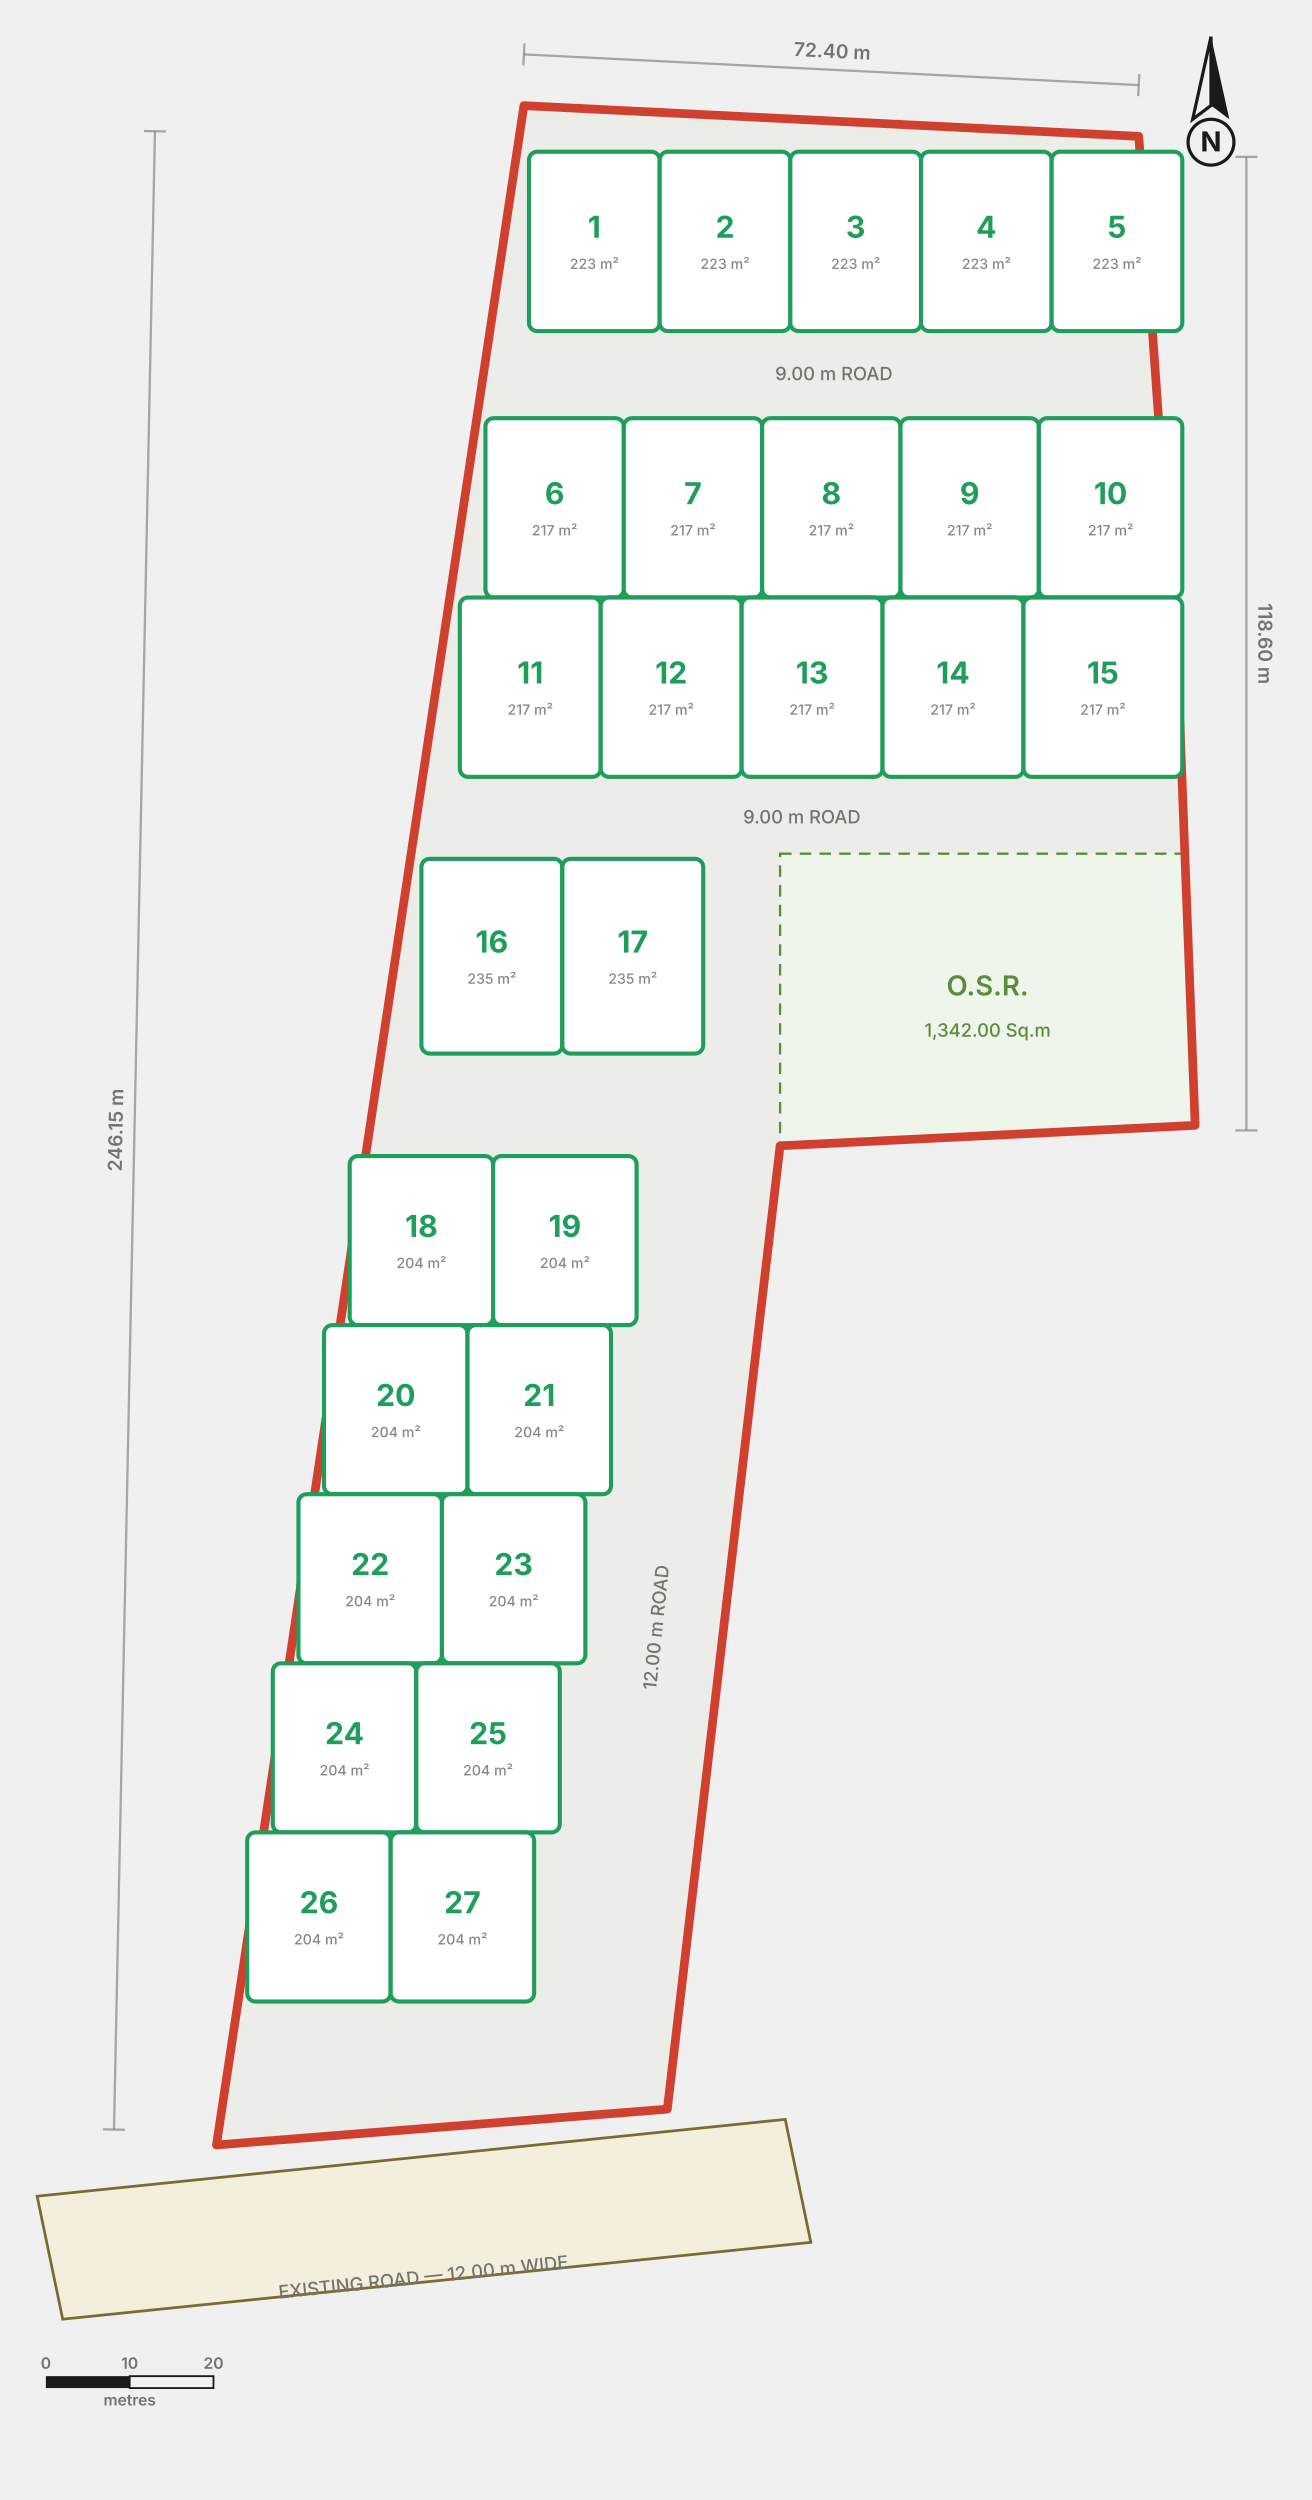
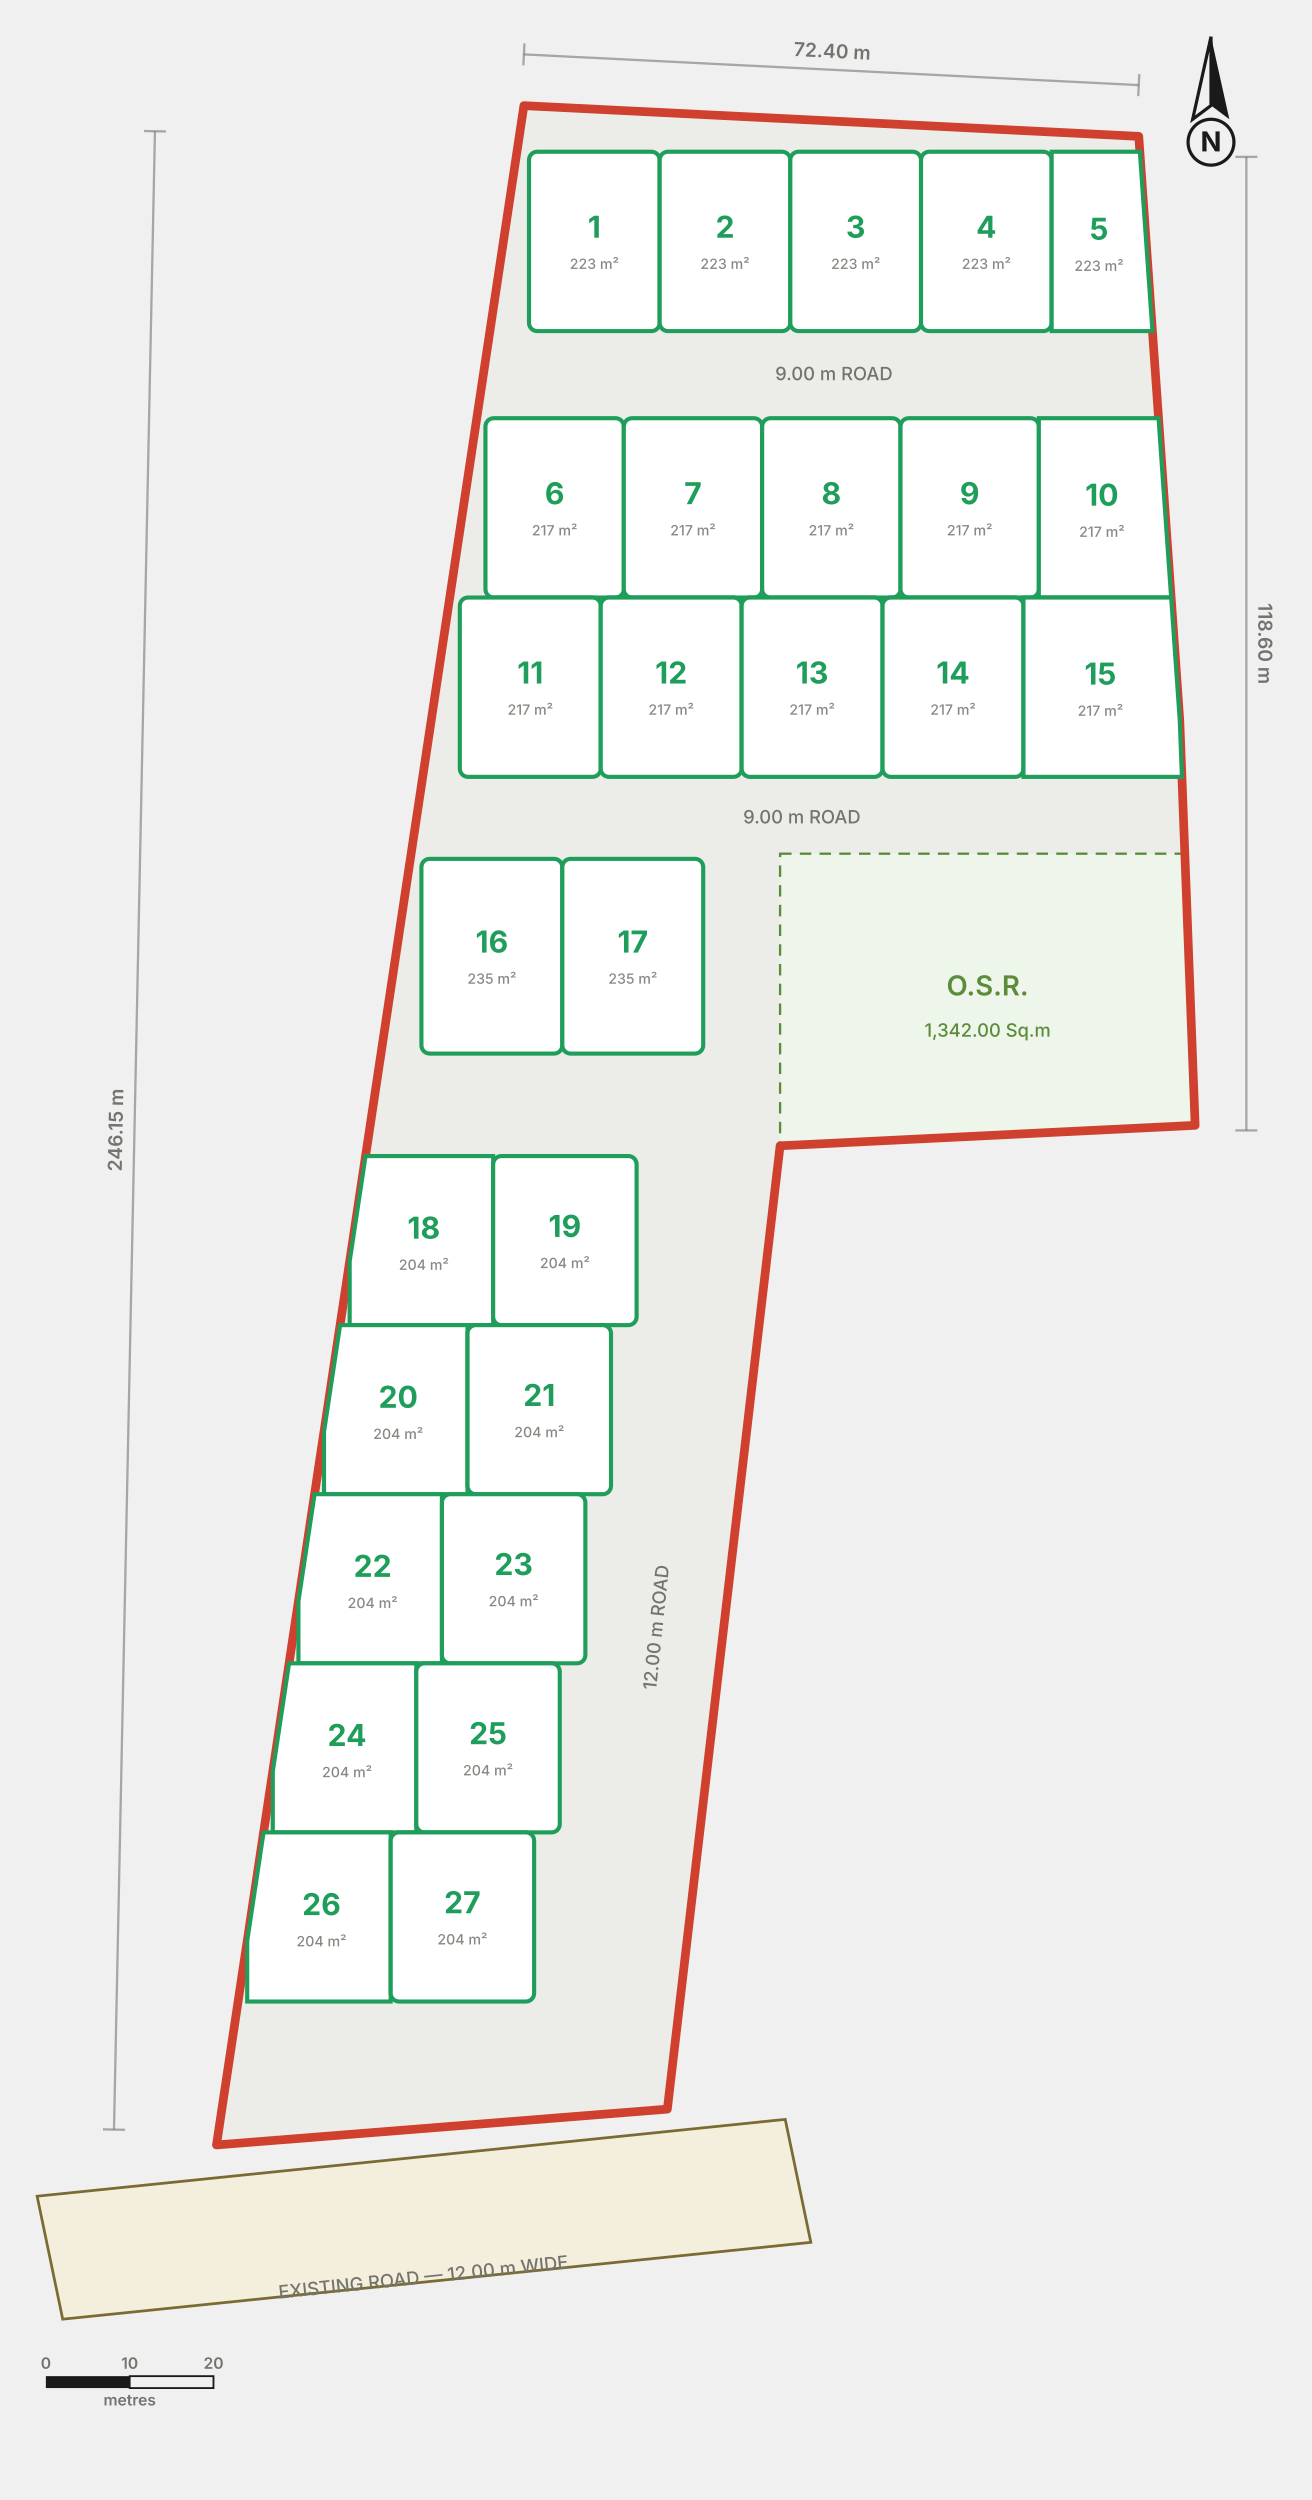
<svg xmlns="http://www.w3.org/2000/svg" viewBox="36 110 286 545" width="572" height="1090" role="img" aria-label="Edappadi — Poolavari Layout — sanctioned layout plan">
  <defs>
    <style>.pn{font:700 6.6px Inter,Helvetica,Arial,sans-serif;fill:#1e9e5a;text-anchor:middle}.pa{font:500 3.1px Inter,Helvetica,Arial,sans-serif;fill:#74746e;text-anchor:middle;opacity:.85}.sl{font:600 3.4px Inter,Helvetica,Arial,sans-serif;fill:#74746e;text-anchor:middle}.rl{font:500 4px Inter,Helvetica,Arial,sans-serif;fill:#74746e;text-anchor:middle}.ol{font:600 6px Inter,Helvetica,Arial,sans-serif;fill:#5b8c3a;text-anchor:middle}.os{font:500 4px Inter,Helvetica,Arial,sans-serif;fill:#5b8c3a;text-anchor:middle}.dl{font:600 4.2px Inter,Helvetica,Arial,sans-serif;fill:#74746e;text-anchor:middle}</style>
  </defs>
  <polygon points="150.21,133.03 284.25,139.73 293.19,267.07 296.54,355.32 206.06,359.78 181.48,569.79 83.19,577.6" fill="#ececE8" />
  <polygon points="206.06,296.11 294.29,296.11 296.54,355.32 206.06,359.78" fill="#eef5ea" stroke="#5b8c3a" stroke-width="0.5" stroke-dasharray="2.5 1.8" />
  <polygon points="44.09,588.77 49.67,615.58 212.76,598.83 207.18,572.02" fill="#f4efdc" stroke="#7a6b32" stroke-width="0.6" />
  <polygon points="150.21,133.03 284.25,139.73 293.19,267.07 296.54,355.32 206.06,359.78 181.48,569.79 83.19,577.6" fill="none" stroke="#d0402f" stroke-width="1.9" stroke-linejoin="round" />
  <g id="plots">
    <g id="plot-1" data-plot="1" data-block="A" data-area-sqm="223.26" data-size="12.2x18.3" data-facing="south">
      <rect x="151.32" y="143.08" width="28.49" height="39.1" rx="1.8" fill="#ffffff" stroke="#1e9e5a" stroke-width="0.9" />
      <text class="pn" x="165.56" y="161.83">1</text>
      <text class="pa" x="165.56" y="168.63">223 m²</text>
    </g>
    <g id="plot-2" data-plot="2" data-block="A" data-area-sqm="223.26" data-size="12.2x18.3" data-facing="south">
      <rect x="179.81" y="143.08" width="28.48" height="39.1" rx="1.8" fill="#ffffff" stroke="#1e9e5a" stroke-width="0.9" />
      <text class="pn" x="194.05" y="161.83">2</text>
      <text class="pa" x="194.05" y="168.63">223 m²</text>
    </g>
    <g id="plot-3" data-plot="3" data-block="A" data-area-sqm="223.26" data-size="12.2x18.3" data-facing="south">
      <rect x="208.29" y="143.08" width="28.49" height="39.1" rx="1.8" fill="#ffffff" stroke="#1e9e5a" stroke-width="0.9" />
-       <text class="pn" x="222.53" y="161.83">3</text>
-       <text class="pa" x="222.53" y="168.63">223 m²</text>
+       <text class="pn" x="222.54" y="161.83">3</text>
+       <text class="pa" x="222.54" y="168.63">223 m²</text>
    </g>
    <g id="plot-4" data-plot="4" data-block="A" data-area-sqm="223.26" data-size="12.2x18.3" data-facing="south">
      <rect x="236.78" y="143.08" width="28.48" height="39.1" rx="1.8" fill="#ffffff" stroke="#1e9e5a" stroke-width="0.9" />
      <text class="pn" x="251.02" y="161.83">4</text>
      <text class="pa" x="251.02" y="168.63">223 m²</text>
    </g>
    <g id="plot-5" data-plot="5" data-block="A" data-area-sqm="223.26" data-size="12.2x18.3" data-facing="south">
-       <rect x="265.26" y="143.08" width="28.48" height="39.1" rx="1.8" fill="#ffffff" stroke="#1e9e5a" stroke-width="0.9" />
-       <text class="pn" x="279.5" y="161.83">5</text>
-       <text class="pa" x="279.5" y="168.63">223 m²</text>
+       <polygon points="265.26,182.18 265.26,143.08 284.49,143.08 287.23,182.18" fill="#ffffff" stroke="#1e9e5a" stroke-width="0.9" />
+       <text class="pn" x="275.58" y="162.26">5</text>
+       <text class="pa" x="275.58" y="169.06">223 m²</text>
    </g>
    <g id="plot-6" data-plot="6" data-block="B" data-area-sqm="217.16" data-size="12.2x17.8" data-facing="north">
      <rect x="141.83" y="201.17" width="30.16" height="39.09" rx="1.8" fill="#ffffff" stroke="#1e9e5a" stroke-width="0.9" />
-       <text class="pn" x="156.91" y="219.91">6</text>
-       <text class="pa" x="156.91" y="226.71">217 m²</text>
+       <text class="pn" x="156.91" y="219.92">6</text>
+       <text class="pa" x="156.91" y="226.72">217 m²</text>
    </g>
    <g id="plot-7" data-plot="7" data-block="B" data-area-sqm="217.16" data-size="12.2x17.8" data-facing="north">
      <rect x="171.99" y="201.17" width="30.16" height="39.09" rx="1.8" fill="#ffffff" stroke="#1e9e5a" stroke-width="0.9" />
      <text class="pn" x="187.07" y="219.91">7</text>
      <text class="pa" x="187.07" y="226.71">217 m²</text>
    </g>
    <g id="plot-8" data-plot="8" data-block="B" data-area-sqm="217.16" data-size="12.2x17.8" data-facing="north">
      <rect x="202.15" y="201.17" width="30.16" height="39.09" rx="1.8" fill="#ffffff" stroke="#1e9e5a" stroke-width="0.9" />
-       <text class="pn" x="217.23" y="219.91">8</text>
-       <text class="pa" x="217.23" y="226.71">217 m²</text>
+       <text class="pn" x="217.23" y="219.92">8</text>
+       <text class="pa" x="217.23" y="226.72">217 m²</text>
    </g>
    <g id="plot-9" data-plot="9" data-block="B" data-area-sqm="217.16" data-size="12.2x17.8" data-facing="north">
      <rect x="232.31" y="201.17" width="30.16" height="39.09" rx="1.8" fill="#ffffff" stroke="#1e9e5a" stroke-width="0.9" />
      <text class="pn" x="247.39" y="219.91">9</text>
      <text class="pa" x="247.39" y="226.71">217 m²</text>
    </g>
    <g id="plot-10" data-plot="10" data-block="B" data-area-sqm="217.16" data-size="12.2x17.8" data-facing="north">
-       <rect x="262.47" y="201.17" width="31.27" height="39.09" rx="1.8" fill="#ffffff" stroke="#1e9e5a" stroke-width="0.9" />
-       <text class="pn" x="278.11" y="219.91">10</text>
-       <text class="pa" x="278.11" y="226.71">217 m²</text>
+       <polygon points="262.47,240.26 262.47,201.17 288.56,201.17 291.31,240.26" fill="#ffffff" stroke="#1e9e5a" stroke-width="0.9" />
+       <text class="pn" x="276.21" y="220.24">10</text>
+       <text class="pa" x="276.21" y="227.04">217 m²</text>
    </g>
    <g id="plot-11" data-plot="11" data-block="C" data-area-sqm="217.16" data-size="12.2x17.8" data-facing="south">
      <rect x="136.24" y="240.26" width="30.72" height="39.1" rx="1.8" fill="#ffffff" stroke="#1e9e5a" stroke-width="0.9" />
      <text class="pn" x="151.6" y="259.01">11</text>
      <text class="pa" x="151.6" y="265.81">217 m²</text>
    </g>
    <g id="plot-12" data-plot="12" data-block="C" data-area-sqm="217.16" data-size="12.2x17.8" data-facing="south">
      <rect x="166.96" y="240.26" width="30.72" height="39.1" rx="1.8" fill="#ffffff" stroke="#1e9e5a" stroke-width="0.9" />
      <text class="pn" x="182.32" y="259.01">12</text>
      <text class="pa" x="182.32" y="265.81">217 m²</text>
    </g>
    <g id="plot-13" data-plot="13" data-block="C" data-area-sqm="217.16" data-size="12.2x17.8" data-facing="south">
      <rect x="197.68" y="240.26" width="30.72" height="39.1" rx="1.8" fill="#ffffff" stroke="#1e9e5a" stroke-width="0.9" />
      <text class="pn" x="213.04" y="259.01">13</text>
      <text class="pa" x="213.04" y="265.81">217 m²</text>
    </g>
    <g id="plot-14" data-plot="14" data-block="C" data-area-sqm="217.16" data-size="12.2x17.8" data-facing="south">
      <rect x="228.4" y="240.26" width="30.72" height="39.1" rx="1.8" fill="#ffffff" stroke="#1e9e5a" stroke-width="0.9" />
      <text class="pn" x="243.76" y="259.01">14</text>
      <text class="pa" x="243.76" y="265.81">217 m²</text>
    </g>
    <g id="plot-15" data-plot="15" data-block="C" data-area-sqm="217.16" data-size="12.2x17.8" data-facing="south">
-       <rect x="259.12" y="240.26" width="34.62" height="39.1" rx="1.8" fill="#ffffff" stroke="#1e9e5a" stroke-width="0.9" />
-       <text class="pn" x="276.43" y="259.01">15</text>
-       <text class="pa" x="276.43" y="265.81">217 m²</text>
+       <polygon points="259.12,279.36 259.12,240.26 291.31,240.26 293.19,267.07 293.66,279.36" fill="#ffffff" stroke="#1e9e5a" stroke-width="0.9" />
+       <text class="pn" x="275.88" y="259.25">15</text>
+       <text class="pa" x="275.88" y="266.05">217 m²</text>
    </g>
    <g id="plot-16" data-plot="16" data-block="D" data-area-sqm="235.46" data-size="12.2x19.3" data-facing="north">
      <rect x="127.87" y="297.23" width="30.71" height="42.45" rx="1.8" fill="#ffffff" stroke="#1e9e5a" stroke-width="0.9" />
-       <text class="pn" x="143.22" y="317.66">16</text>
-       <text class="pa" x="143.22" y="324.46">235 m²</text>
+       <text class="pn" x="143.23" y="317.66">16</text>
+       <text class="pa" x="143.23" y="324.46">235 m²</text>
    </g>
    <g id="plot-17" data-plot="17" data-block="D" data-area-sqm="235.46" data-size="12.2x19.3" data-facing="north">
      <rect x="158.59" y="297.23" width="30.71" height="42.45" rx="1.8" fill="#ffffff" stroke="#1e9e5a" stroke-width="0.9" />
-       <text class="pn" x="173.94" y="317.66">17</text>
-       <text class="pa" x="173.94" y="324.46">235 m²</text>
+       <text class="pn" x="173.95" y="317.66">17</text>
+       <text class="pa" x="173.95" y="324.46">235 m²</text>
    </g>
    <g id="plot-18" data-plot="18" data-block="E" data-area-sqm="204.35" data-size="12.2x16.75" data-facing="west">
-       <rect x="112.23" y="362.02" width="31.28" height="36.86" rx="1.8" fill="#ffffff" stroke="#1e9e5a" stroke-width="0.9" />
-       <text class="pn" x="127.87" y="379.65">18</text>
-       <text class="pa" x="127.87" y="386.45">204 m²</text>
+       <polygon points="143.51,362.02 143.51,398.88 112.23,398.88 112.23,384.96 115.69,362.02" fill="#ffffff" stroke="#1e9e5a" stroke-width="0.9" />
+       <text class="pn" x="128.39" y="380.03">18</text>
+       <text class="pa" x="128.39" y="386.83">204 m²</text>
    </g>
    <g id="plot-19" data-plot="19" data-block="E" data-area-sqm="204.35" data-size="12.2x16.75" data-facing="east">
      <rect x="143.51" y="362.02" width="31.27" height="36.86" rx="1.8" fill="#ffffff" stroke="#1e9e5a" stroke-width="0.9" />
      <text class="pn" x="159.14" y="379.65">19</text>
      <text class="pa" x="159.14" y="386.45">204 m²</text>
    </g>
    <g id="plot-20" data-plot="20" data-block="F" data-area-sqm="204.35" data-size="12.2x16.75" data-facing="west">
-       <rect x="106.64" y="398.88" width="31.28" height="36.86" rx="1.8" fill="#ffffff" stroke="#1e9e5a" stroke-width="0.9" />
-       <text class="pn" x="122.28" y="416.51">20</text>
-       <text class="pa" x="122.28" y="423.31">204 m²</text>
+       <polygon points="137.92,398.88 137.92,435.74 106.64,435.74 106.64,422.08 110.14,398.88" fill="#ffffff" stroke="#1e9e5a" stroke-width="0.9" />
+       <text class="pn" x="122.81" y="416.9">20</text>
+       <text class="pa" x="122.81" y="423.7">204 m²</text>
    </g>
    <g id="plot-21" data-plot="21" data-block="F" data-area-sqm="204.35" data-size="12.2x16.75" data-facing="east">
      <rect x="137.92" y="398.88" width="31.28" height="36.86" rx="1.8" fill="#ffffff" stroke="#1e9e5a" stroke-width="0.9" />
      <text class="pn" x="153.56" y="416.51">21</text>
      <text class="pa" x="153.56" y="423.31">204 m²</text>
    </g>
    <g id="plot-22" data-plot="22" data-block="G" data-area-sqm="204.35" data-size="12.2x16.75" data-facing="west">
-       <rect x="101.06" y="435.74" width="31.28" height="36.86" rx="1.8" fill="#ffffff" stroke="#1e9e5a" stroke-width="0.9" />
-       <text class="pn" x="116.7" y="453.37">22</text>
-       <text class="pa" x="116.7" y="460.17">204 m²</text>
+       <polygon points="132.34,435.74 132.34,472.6 101.06,472.6 101.06,459.08 104.58,435.74" fill="#ffffff" stroke="#1e9e5a" stroke-width="0.9" />
+       <text class="pn" x="117.23" y="453.76">22</text>
+       <text class="pa" x="117.23" y="460.56">204 m²</text>
    </g>
    <g id="plot-23" data-plot="23" data-block="G" data-area-sqm="204.35" data-size="12.2x16.75" data-facing="east">
      <rect x="132.34" y="435.74" width="31.27" height="36.86" rx="1.8" fill="#ffffff" stroke="#1e9e5a" stroke-width="0.9" />
      <text class="pn" x="147.97" y="453.37">23</text>
      <text class="pa" x="147.97" y="460.17">204 m²</text>
    </g>
    <g id="plot-24" data-plot="24" data-block="H" data-area-sqm="204.35" data-size="12.2x16.75" data-facing="west">
-       <rect x="95.47" y="472.6" width="31.28" height="36.86" rx="1.8" fill="#ffffff" stroke="#1e9e5a" stroke-width="0.9" />
-       <text class="pn" x="111.11" y="490.23">24</text>
-       <text class="pa" x="111.11" y="497.03">204 m²</text>
+       <polygon points="126.75,472.6 126.75,509.46 95.47,509.46 95.47,496.13 99.02,472.6" fill="#ffffff" stroke="#1e9e5a" stroke-width="0.9" />
+       <text class="pn" x="111.65" y="490.63">24</text>
+       <text class="pa" x="111.65" y="497.43">204 m²</text>
    </g>
    <g id="plot-25" data-plot="25" data-block="H" data-area-sqm="204.35" data-size="12.2x16.75" data-facing="east">
      <rect x="126.75" y="472.6" width="31.28" height="36.86" rx="1.8" fill="#ffffff" stroke="#1e9e5a" stroke-width="0.9" />
      <text class="pn" x="142.39" y="490.23">25</text>
      <text class="pa" x="142.39" y="497.03">204 m²</text>
    </g>
    <g id="plot-26" data-plot="26" data-block="J" data-area-sqm="204.35" data-size="12.2x16.75" data-facing="west">
-       <rect x="89.89" y="509.46" width="31.28" height="36.87" rx="1.8" fill="#ffffff" stroke="#1e9e5a" stroke-width="0.9" />
-       <text class="pn" x="105.53" y="527.09">26</text>
-       <text class="pa" x="105.53" y="533.89">204 m²</text>
+       <polygon points="121.17,509.46 121.17,546.33 89.89,546.33 89.89,533.13 93.46,509.46" fill="#ffffff" stroke="#1e9e5a" stroke-width="0.9" />
+       <text class="pn" x="106.08" y="527.5">26</text>
+       <text class="pa" x="106.08" y="534.3">204 m²</text>
    </g>
    <g id="plot-27" data-plot="27" data-block="J" data-area-sqm="204.35" data-size="12.2x16.75" data-facing="east">
      <rect x="121.17" y="509.46" width="31.27" height="36.87" rx="1.8" fill="#ffffff" stroke="#1e9e5a" stroke-width="0.9" />
-       <text class="pn" x="136.81" y="527.09">27</text>
-       <text class="pa" x="136.81" y="533.89">204 m²</text>
+       <text class="pn" x="136.8" y="527.09">27</text>
+       <text class="pa" x="136.8" y="533.89">204 m²</text>
    </g>
  </g>
  <g id="labels">
    <text class="rl" x="217.79" y="192.88">9.00 m ROAD</text>
    <text class="rl" x="210.81" y="289.5">9.00 m ROAD</text>
    <text class="rl" x="179.25" y="465.98" transform="rotate(-84 179.25 464.78)">12.00 m ROAD</text>
    <text class="ol" x="251.3" y="327">O.S.R.</text>
    <text class="os" x="251.3" y="336">1,342.00 Sq.m</text>
    <text class="rl" x="128.43" y="607.8" transform="rotate(-6 128.43 607.8)">EXISTING ROAD — 12.00 m WIDE</text>
  </g>
  <g id="dimensions">
    <line x1="150.21" y1="121.86" x2="284.25" y2="128.56" stroke="#74746e" stroke-width="0.5" opacity="0.6" />
    <line x1="150.33" y1="119.46" x2="150.09" y2="124.26" stroke="#74746e" stroke-width="0.5" opacity="0.6" />
    <line x1="284.37" y1="126.16" x2="284.13" y2="130.96" stroke="#74746e" stroke-width="0.5" opacity="0.6" />
    <text class="dl" x="217.23" y="122.61" transform="rotate(2.86 217.23 125.21)">72.40 m</text>
    <line x1="307.71" y1="144.2" x2="307.71" y2="356.43" stroke="#74746e" stroke-width="0.5" opacity="0.6" />
    <line x1="310.11" y1="144.20" x2="305.31" y2="144.20" stroke="#74746e" stroke-width="0.5" opacity="0.6" />
    <line x1="310.11" y1="356.43" x2="305.31" y2="356.43" stroke="#74746e" stroke-width="0.5" opacity="0.6" />
    <text class="dl" x="307.71" y="247.71" transform="rotate(90.00 307.71 250.31)">118.60 m</text>
    <line x1="69.78" y1="138.61" x2="60.85" y2="574.25" stroke="#74746e" stroke-width="0.5" opacity="0.6" />
    <line x1="72.18" y1="138.66" x2="67.38" y2="138.56" stroke="#74746e" stroke-width="0.5" opacity="0.6" />
    <line x1="63.25" y1="574.30" x2="58.45" y2="574.20" stroke="#74746e" stroke-width="0.5" opacity="0.6" />
    <text class="dl" x="65.31" y="353.83" transform="rotate(271.17 65.31 356.43)">246.15 m</text>
  </g>
  <g id="scalebar">
    <rect x="46" y="628" width="18.27" height="2.6" fill="#1a1a1a" />
    <rect x="64.27" y="628" width="18.27" height="2.6" fill="none" stroke="#1a1a1a" stroke-width="0.4" />
    <text class="sl" x="46.00" y="626.4">0</text>
    <text class="sl" x="64.27" y="626.4">10</text>
    <text class="sl" x="82.55" y="626.4">20</text>
    <text class="sl" x="64.27" y="634.4">metres</text>
  </g>
  <g id="north" transform="translate(300 132)">
    <polygon points="0,-14 4,4 0,1" fill="#1a1a1a" />
    <polygon points="0,-14 -4,4 0,1" fill="none" stroke="#1a1a1a" stroke-width="0.7" />
    <circle cx="0" cy="9" r="5" fill="none" stroke="#1a1a1a" stroke-width="0.7" />
    <text x="0" y="11" text-anchor="middle" font-family="Inter,Helvetica,Arial,sans-serif" font-size="6" font-weight="700" fill="#1a1a1a">N</text>
  </g>
</svg>
